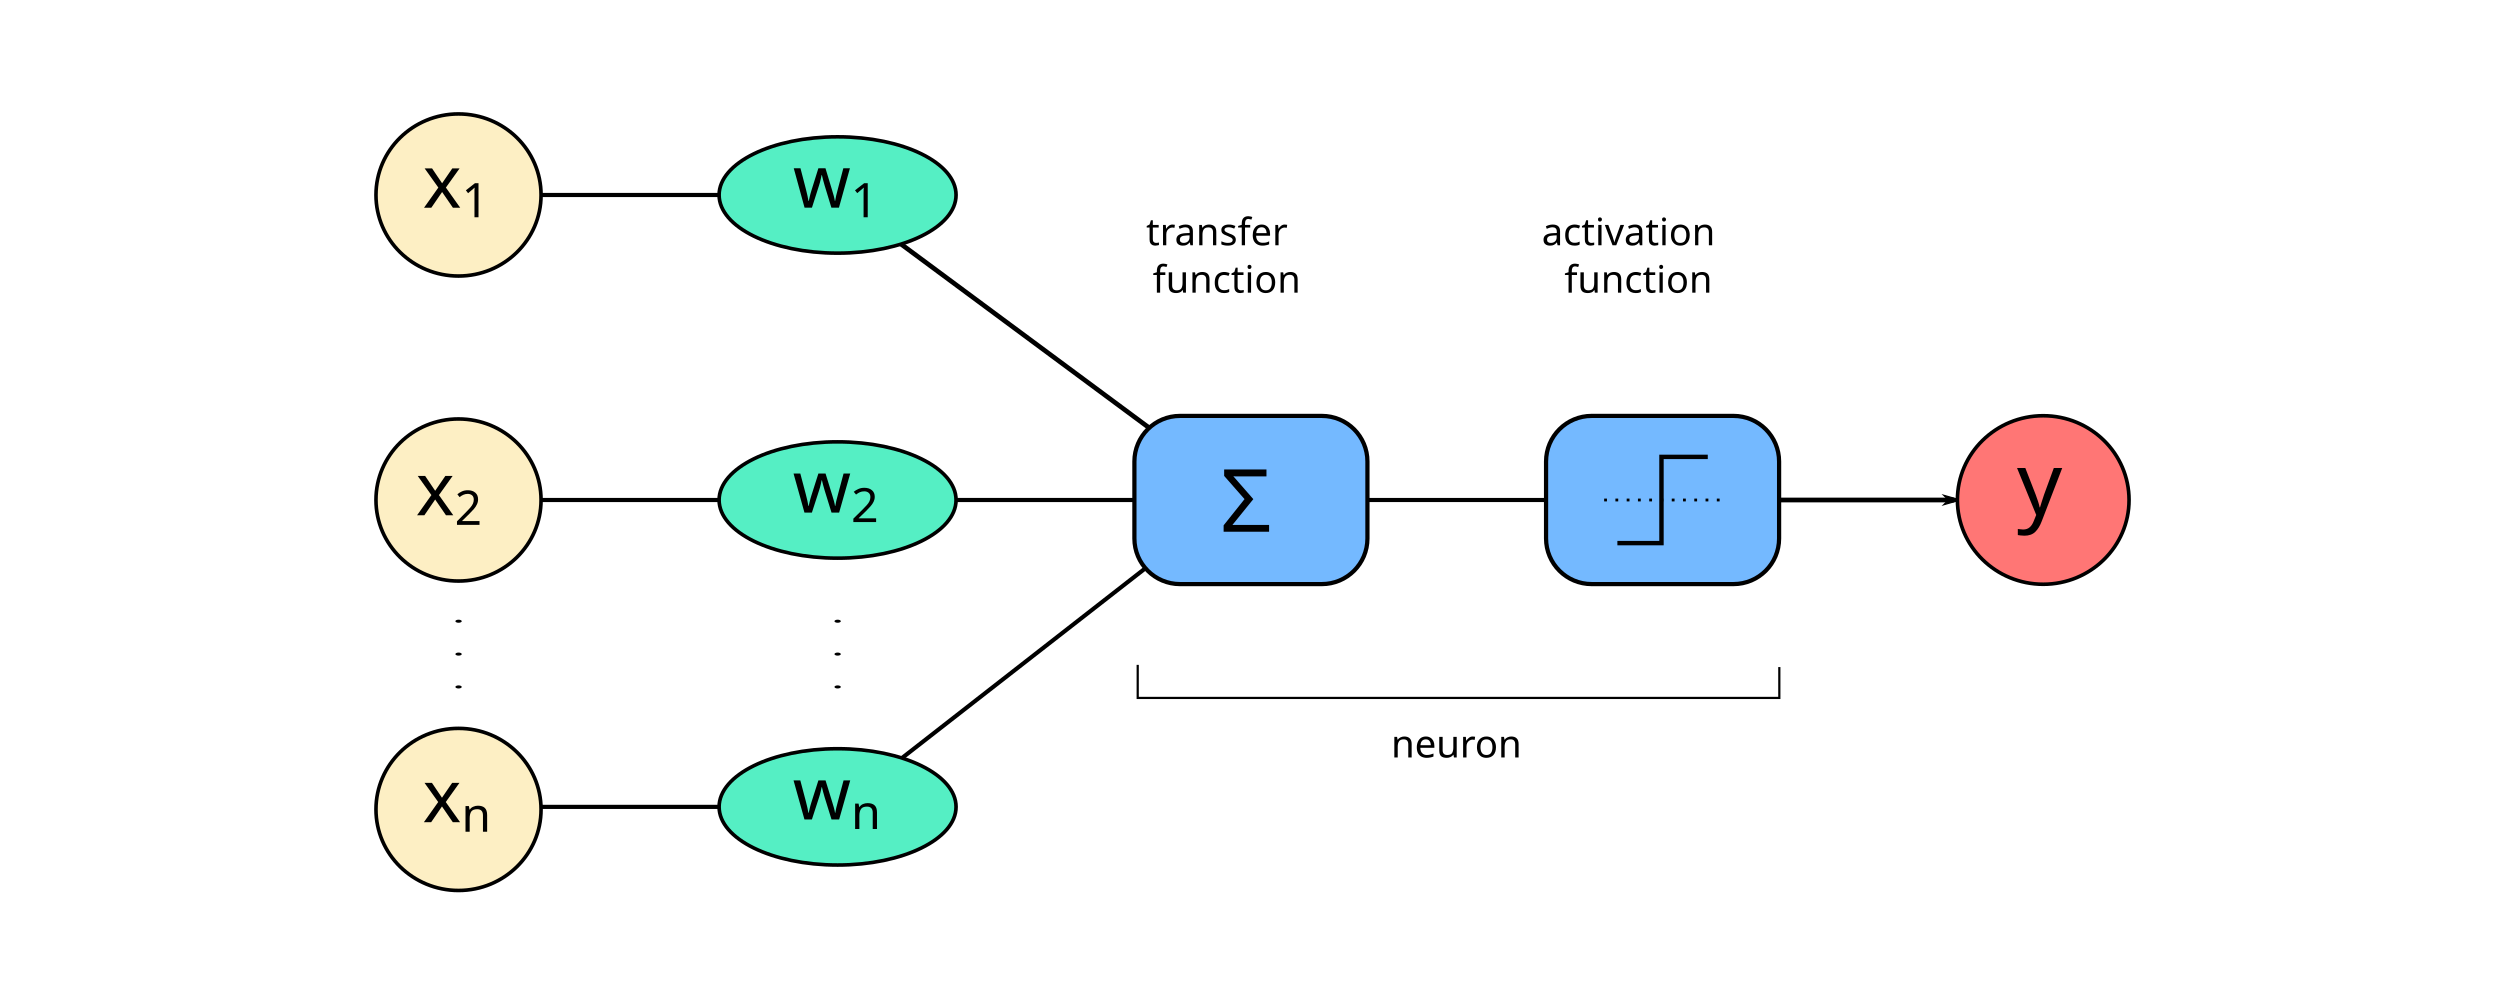
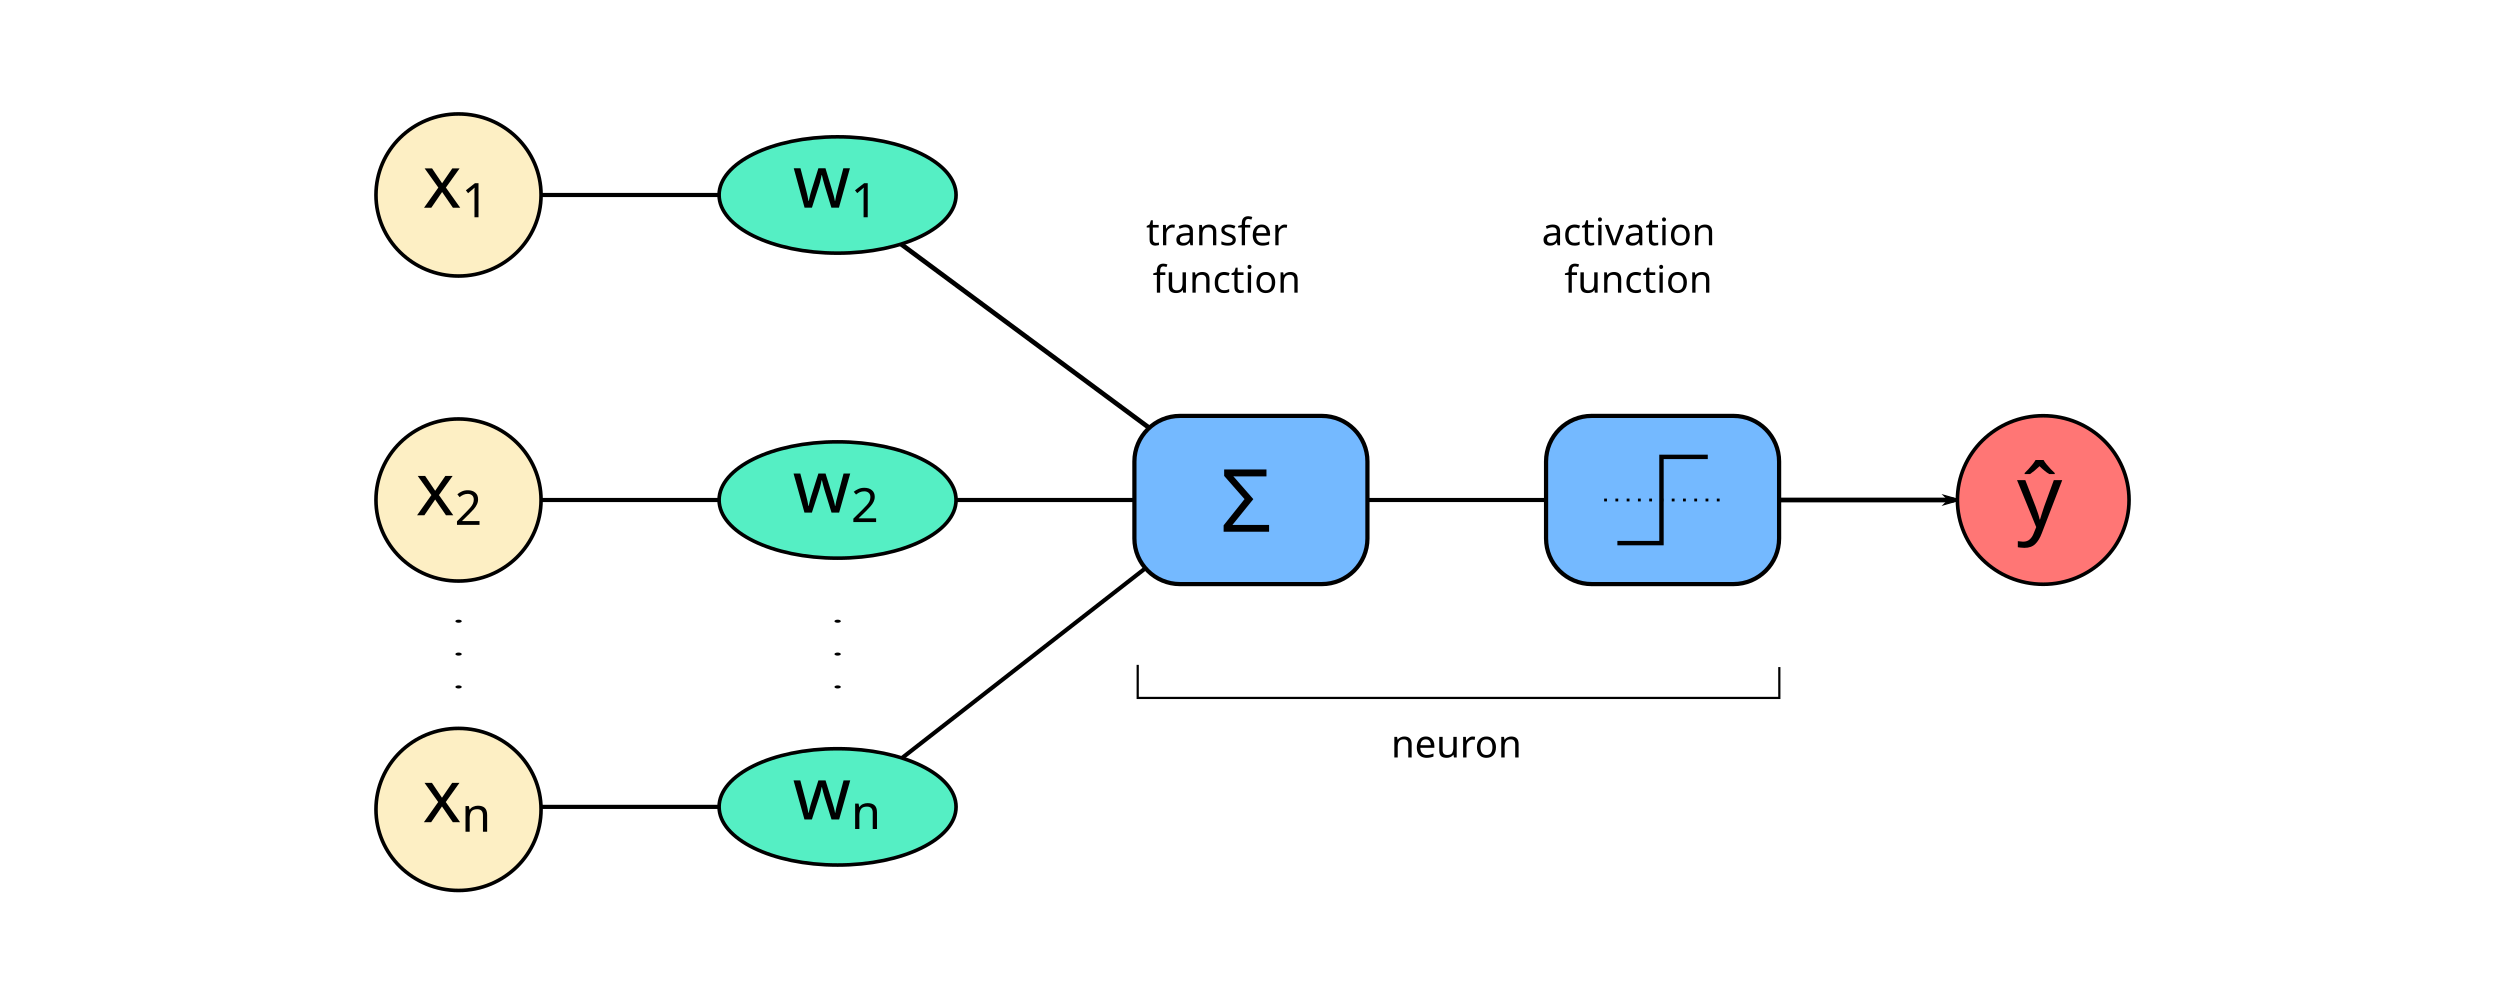
<svg xmlns="http://www.w3.org/2000/svg" id="svg8" version="1.1" viewBox="0 0 300 120" height="120mm" width="300mm">
  <defs id="defs2">
    <marker style="overflow:visible" id="Arrow1Send" refX="0" refY="0" orient="auto">
      <path transform="matrix(-0.2,0,0,-0.2,-1.2,0)" style="fill:#000000;fill-opacity:1;fill-rule:evenodd;stroke:#000000;stroke-width:1pt;stroke-opacity:1" d="M 0,0 5,-5 -12.5,0 5,5 Z" id="path1075" />
    </marker>
    <clipPath id="clipPath828" clipPathUnits="userSpaceOnUse">
      <g style="stroke:#000000;stroke-width:1;stroke-miterlimit:4;stroke-dasharray:none;stroke-opacity:1" id="use830" transform="translate(2.0669536e-5,1.737835e-5)">
        <circle id="circle116" cx="148.5" cy="192" r="23.382" style="fill:#ff7675;fill-opacity:1;stroke:#000000;stroke-width:1;stroke-linejoin:round;stroke-miterlimit:4;stroke-dasharray:none;stroke-opacity:1" />
        <text xml:space="preserve" style="font-style:normal;font-variant:normal;font-weight:normal;font-stretch:normal;font-size:12.347px;line-height:1.25;font-family:sans-serif;-inkscape-font-specification:'sans-serif, Normal';font-variant-ligatures:normal;font-variant-caps:normal;font-variant-numeric:normal;font-feature-settings:normal;text-align:start;letter-spacing:0px;word-spacing:0px;writing-mode:lr-tb;text-anchor:start;fill:#000000;fill-opacity:1;stroke:#000000;stroke-width:0;stroke-miterlimit:4;stroke-dasharray:none;stroke-opacity:1" x="144.846" y="194.092" id="text120">
          <tspan id="tspan118" x="144.846" y="194.092" style="font-style:normal;font-variant:normal;font-weight:normal;font-stretch:normal;font-size:12.347px;font-family:sans-serif;-inkscape-font-specification:'sans-serif, Normal';font-variant-ligatures:normal;font-variant-caps:normal;font-variant-numeric:normal;font-feature-settings:normal;text-align:start;writing-mode:lr-tb;text-anchor:start;stroke:#000000;stroke-width:0;stroke-miterlimit:4;stroke-dasharray:none;stroke-opacity:1">y</tspan>
        </text>
      </g>
    </clipPath>
  </defs>
  <g transform="translate(0,-177)" id="layer1">
    <path id="path1628" d="M 64.107,200.398 H 86.829" style="fill:#000000;fill-opacity:1;stroke:#000000;stroke-width:0.5;stroke-linecap:butt;stroke-linejoin:miter;stroke-miterlimit:4;stroke-dasharray:none;stroke-opacity:1" />
    <path style="fill:none;stroke:#000000;stroke-width:0.5;stroke-linecap:butt;stroke-linejoin:miter;stroke-miterlimit:4;stroke-dasharray:none;stroke-opacity:1" d="M 143.755,240.273 107.702,268.379" id="path1626" />
    <path id="path1613" d="M 64.281,273.825 H 87.003" style="fill:#000000;fill-opacity:1;stroke:#000000;stroke-width:0.5;stroke-linecap:butt;stroke-linejoin:miter;stroke-miterlimit:4;stroke-dasharray:none;stroke-opacity:1" />
    <path id="path1605" d="m 114.552,237 h 22.722" style="fill:#000000;fill-opacity:1;stroke:#000000;stroke-width:0.5;stroke-linecap:butt;stroke-linejoin:miter;stroke-miterlimit:4;stroke-dasharray:none;stroke-opacity:1" />
    <path id="path1045" d="m 107.25,205.645 31.464,23.3" style="fill:none;stroke:#000000;stroke-width:0.566;stroke-linecap:butt;stroke-linejoin:miter;stroke-miterlimit:4;stroke-dasharray:none;stroke-opacity:1" />
    <path style="fill:#000000;fill-opacity:1;stroke:#000000;stroke-width:0.567;stroke-linecap:butt;stroke-linejoin:miter;stroke-miterlimit:4;stroke-dasharray:none;stroke-opacity:1;marker-end:url(#Arrow1Send)" d="m 207.946,237 h 26.548" id="path1058" />
    <path style="fill:#000000;fill-opacity:1;stroke:#000000;stroke-width:0.5;stroke-linecap:butt;stroke-linejoin:miter;stroke-miterlimit:4;stroke-dasharray:none;stroke-opacity:1" d="M 64.281,237 H 87.003" id="path1043" />
    <path id="path1242" d="m 161.725,237 c 25.4,0 25.4,0 25.4,0" style="fill:none;stroke:#000000;stroke-width:0.5;stroke-linecap:butt;stroke-linejoin:miter;stroke-miterlimit:4;stroke-dasharray:none;stroke-opacity:1" />
    <g transform="translate(17.28425)" id="g130">
      <ellipse style="fill:#ff7675;fill-opacity:1;stroke:#000000;stroke-width:0.436;stroke-linejoin:round;stroke-miterlimit:4;stroke-dasharray:none;stroke-opacity:1" cy="237" cx="227.904" id="path10" rx="10.298" ry="10.112" />
-       <text id="text819" y="240.969" x="222.699" style="font-style:normal;font-variant:normal;font-weight:normal;font-stretch:normal;font-size:10.583px;line-height:1.25;font-family:sans-serif;-inkscape-font-specification:'sans-serif, Normal';font-variant-ligatures:normal;font-variant-caps:normal;font-variant-numeric:normal;font-feature-settings:normal;text-align:start;letter-spacing:0px;word-spacing:0px;writing-mode:lr-tb;text-anchor:start;fill:#000000;fill-opacity:1;stroke:#000000;stroke-width:0;stroke-miterlimit:4;stroke-dasharray:none;stroke-opacity:1" xml:space="preserve" transform="scale(1.009181,0.9909022)">
-         <tspan style="font-style:normal;font-variant:normal;font-weight:normal;font-stretch:normal;font-size:10.583px;font-family:sans-serif;-inkscape-font-specification:'sans-serif, Normal';font-variant-ligatures:normal;font-variant-caps:normal;font-variant-numeric:normal;font-feature-settings:normal;text-align:start;writing-mode:lr-tb;text-anchor:start;stroke:#000000;stroke-width:0;stroke-miterlimit:4;stroke-dasharray:none;stroke-opacity:1" y="240.969" x="222.699" id="tspan817">y</tspan>
+       <text id="text819" y="242.442" x="222.699" style="font-style:normal;font-variant:normal;font-weight:normal;font-stretch:normal;font-size:10.583px;line-height:1.25;font-family:sans-serif;-inkscape-font-specification:'sans-serif, Normal';font-variant-ligatures:normal;font-variant-caps:normal;font-variant-numeric:normal;font-feature-settings:normal;text-align:start;letter-spacing:0px;word-spacing:0px;writing-mode:lr-tb;text-anchor:start;fill:#000000;fill-opacity:1;stroke:#000000;stroke-width:0;stroke-miterlimit:4;stroke-dasharray:none;stroke-opacity:1" xml:space="preserve" transform="scale(1.009181,0.9909022)">
+         <tspan style="font-style:normal;font-variant:normal;font-weight:normal;font-stretch:normal;font-size:10.583px;font-family:sans-serif;-inkscape-font-specification:'sans-serif, Normal';font-variant-ligatures:normal;font-variant-caps:normal;font-variant-numeric:normal;font-feature-settings:normal;text-align:start;writing-mode:lr-tb;text-anchor:start;stroke:#000000;stroke-width:0;stroke-miterlimit:4;stroke-dasharray:none;stroke-opacity:1" y="242.442" x="222.699" id="tspan817">ŷ</tspan>
      </text>
    </g>
    <g transform="translate(7.822254,-1.486104)" id="g1216">
      <rect style="fill:#74b9ff;fill-opacity:1;stroke:#000000;stroke-width:0.507;stroke-linejoin:round;stroke-miterlimit:4;stroke-dasharray:none;stroke-opacity:1" id="rect873" width="27.964" height="20.182" x="177.705" y="228.395" ry="5.473" />
      <path style="fill:none;stroke:#000000;stroke-width:0.338;stroke-linecap:butt;stroke-linejoin:miter;stroke-miterlimit:4;stroke-dasharray:0.338, 1.014;stroke-dashoffset:0;stroke-opacity:1" d="m 184.675,238.486 h 14.287" id="path3793" />
      <path style="fill:none;stroke:#000000;stroke-width:0.529;stroke-linecap:butt;stroke-linejoin:miter;stroke-miterlimit:4;stroke-dasharray:none;stroke-opacity:1" d="m 186.263,243.66 h 5.292 v -10.348 h 5.556" id="path4606" />
    </g>
    <g transform="matrix(0.4404443,0,0,0.4324666,63.97847,134.9027)" id="g977">
      <g id="g1350">
        <ellipse ry="16.14" rx="32.279" cy="151.445" cx="82.942" id="path913" style="fill:#55efc4;fill-opacity:1;stroke:#000000;stroke-width:1;stroke-linejoin:round;stroke-miterlimit:4;stroke-dasharray:none;stroke-opacity:1" />
        <text xml:space="preserve" style="font-style:normal;font-variant:normal;font-weight:normal;font-stretch:normal;font-size:20.208px;line-height:1.25;font-family:sans-serif;-inkscape-font-specification:'sans-serif, Normal';font-variant-ligatures:normal;font-variant-caps:normal;font-variant-numeric:normal;font-feature-settings:normal;text-align:start;letter-spacing:0px;word-spacing:0px;writing-mode:lr-tb;text-anchor:start;fill:#000000;fill-opacity:1;stroke:none;stroke-width:0.606" x="71.438" y="153.572" id="text1312" transform="scale(0.9909022,1.009181)">
          <tspan id="tspan1310" x="71.438" y="153.572" style="font-style:normal;font-variant:normal;font-weight:normal;font-stretch:normal;font-size:20.208px;font-family:sans-serif;-inkscape-font-specification:'sans-serif, Normal';font-variant-ligatures:normal;font-variant-caps:normal;font-variant-numeric:normal;font-feature-settings:normal;text-align:start;writing-mode:lr-tb;text-anchor:start;stroke-width:0.606">w<tspan style="font-size:65%;baseline-shift:sub" id="tspan1316">1</tspan>
          </tspan>
        </text>
      </g>
    </g>
    <g transform="matrix(0.4404443,0,0,0.4324666,63.97847,131.4768)" id="g971">
      <g id="g1344">
        <ellipse style="fill:#55efc4;fill-opacity:1;stroke:#000000;stroke-width:1;stroke-linejoin:round;stroke-miterlimit:4;stroke-dasharray:none;stroke-opacity:1" id="ellipse944" cx="82.942" cy="244.003" rx="32.279" ry="16.14" />
        <text id="text961" y="247.508" x="70.728" style="font-style:normal;font-weight:normal;font-size:10.583px;line-height:1.25;font-family:sans-serif;letter-spacing:0px;word-spacing:0px;fill:#000000;fill-opacity:1;stroke:none;stroke-width:0.265" xml:space="preserve">
          <tspan style="font-style:normal;font-variant:normal;font-weight:normal;font-stretch:normal;font-size:20.208px;font-family:sans-serif;-inkscape-font-specification:'sans-serif, Normal';font-variant-ligatures:normal;font-variant-caps:normal;font-variant-numeric:normal;font-feature-settings:normal;text-align:start;writing-mode:lr-tb;text-anchor:start;stroke-width:0.265" y="247.508" x="70.728" id="tspan959">w<tspan style="font-size:65%;baseline-shift:sub" id="tspan1338">2</tspan>
          </tspan>
        </text>
      </g>
    </g>
    <g transform="translate(-13.95576,-5.291661)" id="g1234">
      <rect ry="5.473" y="232.201" x="150.084" height="20.182" width="27.964" id="rect1218" style="fill:#74b9ff;fill-opacity:1;stroke:#000000;stroke-width:0.507;stroke-linejoin:round;stroke-miterlimit:4;stroke-dasharray:none;stroke-opacity:1" />
      <text transform="scale(1.009181,0.9909022)" id="text1222" y="248.364" x="158.953" style="font-style:normal;font-variant:normal;font-weight:normal;font-stretch:normal;font-size:10.583px;line-height:1.25;font-family:sans-serif;-inkscape-font-specification:'sans-serif, Normal';font-variant-ligatures:normal;font-variant-caps:normal;font-variant-numeric:normal;font-feature-settings:normal;text-align:start;letter-spacing:0px;word-spacing:0px;writing-mode:lr-tb;text-anchor:start;fill:#000000;fill-opacity:1;stroke:none;stroke-width:0.115" xml:space="preserve">
        <tspan id="tspan1229" x="158.953" y="248.364">Σ</tspan>
      </text>
    </g>
    <g transform="translate(-7.782928)" id="g1611">
      <ellipse style="fill:#fdefc4;fill-opacity:1;stroke:#000000;stroke-width:0.436;stroke-linejoin:round;stroke-miterlimit:4;stroke-dasharray:none;stroke-opacity:1" id="circle1252" cx="62.804" cy="274.131" rx="9.905" ry="9.726" />
      <text xml:space="preserve" style="font-style:normal;font-weight:normal;font-size:10.583px;line-height:1.25;font-family:sans-serif;letter-spacing:0px;word-spacing:0px;fill:#000000;fill-opacity:1;stroke:none;stroke-width:0.436;stroke-miterlimit:4;stroke-dasharray:none" x="58.494" y="275.661" id="text1268">
        <tspan id="tspan1266" x="58.494" y="275.661" style="font-style:normal;font-variant:normal;font-weight:normal;font-stretch:normal;font-size:8.819px;font-family:sans-serif;-inkscape-font-specification:'sans-serif, Normal';font-variant-ligatures:normal;font-variant-caps:normal;font-variant-numeric:normal;font-feature-settings:normal;text-align:start;writing-mode:lr-tb;text-anchor:start;stroke-width:0.436;stroke-miterlimit:4;stroke-dasharray:none">x<tspan id="tspan1326" style="font-size:65%;baseline-shift:sub">n</tspan>
        </tspan>
      </text>
    </g>
    <g transform="translate(-9.174057,6.566315)" id="g1292">
      <ellipse cy="230.434" cx="64.195" id="circle1015" style="fill:#fdefc4;fill-opacity:1;stroke:#000000;stroke-width:0.436;stroke-linejoin:round;stroke-miterlimit:4;stroke-dasharray:none;stroke-opacity:1" rx="9.905" ry="9.726" />
      <text xml:space="preserve" style="font-style:normal;font-weight:normal;font-size:10.583px;line-height:1.25;font-family:sans-serif;letter-spacing:0px;word-spacing:0px;fill:#000000;fill-opacity:1;stroke:none;stroke-width:0.265" x="59.067" y="232.269" id="text1284">
        <tspan id="tspan1282" x="59.067" y="232.269" style="font-style:normal;font-variant:normal;font-weight:normal;font-stretch:normal;font-size:8.819px;font-family:sans-serif;-inkscape-font-specification:'sans-serif, Normal';font-variant-ligatures:normal;font-variant-caps:normal;font-variant-numeric:normal;font-feature-settings:normal;text-align:start;writing-mode:lr-tb;text-anchor:start;stroke-width:0.265">x<tspan id="tspan1324" style="font-size:65%;baseline-shift:sub">2</tspan>
        </tspan>
      </text>
    </g>
    <g transform="translate(-9.497505)" id="g1336">
      <ellipse style="fill:#fdefc4;fill-opacity:1;stroke:#000000;stroke-width:0.436;stroke-linejoin:round;stroke-miterlimit:4;stroke-dasharray:none;stroke-opacity:1" id="path965" cx="64.519" cy="200.398" rx="9.905" ry="9.726" />
      <text xml:space="preserve" style="font-style:normal;font-weight:normal;font-size:10.583px;line-height:1.25;font-family:sans-serif;letter-spacing:0px;word-spacing:0px;fill:#000000;fill-opacity:1;stroke:none;stroke-width:0.265" x="60.223" y="201.927" id="text1300">
        <tspan id="tspan1298" x="60.223" y="201.927" style="font-style:normal;font-variant:normal;font-weight:normal;font-stretch:normal;font-size:8.819px;font-family:sans-serif;-inkscape-font-specification:'sans-serif, Normal';font-variant-ligatures:normal;font-variant-caps:normal;font-variant-numeric:normal;font-feature-settings:normal;text-align:start;writing-mode:lr-tb;text-anchor:start;stroke-width:0.265">x<tspan style="font-size:65%;baseline-shift:sub" id="tspan1322">1</tspan>
        </tspan>
      </text>
    </g>
    <g id="g1379" transform="matrix(0.4404443,0,0,0.4324666,63.97847,168.3021)">
      <g id="g1377">
        <ellipse ry="16.14" rx="32.279" cy="244.003" cx="82.942" id="ellipse1369" style="fill:#55efc4;fill-opacity:1;stroke:#000000;stroke-width:1;stroke-linejoin:round;stroke-miterlimit:4;stroke-dasharray:none;stroke-opacity:1" />
        <text xml:space="preserve" style="font-style:normal;font-weight:normal;font-size:10.583px;line-height:1.25;font-family:sans-serif;letter-spacing:0px;word-spacing:0px;fill:#000000;fill-opacity:1;stroke:none;stroke-width:0.265" x="70.728" y="247.508" id="text1375">
          <tspan id="tspan1373" x="70.728" y="247.508" style="font-style:normal;font-variant:normal;font-weight:normal;font-stretch:normal;font-size:20.208px;font-family:sans-serif;-inkscape-font-specification:'sans-serif, Normal';font-variant-ligatures:normal;font-variant-caps:normal;font-variant-numeric:normal;font-feature-settings:normal;text-align:start;writing-mode:lr-tb;text-anchor:start;stroke-width:0.265">w<tspan id="tspan1383" style="font-size:65%;baseline-shift:sub">n</tspan>
          </tspan>
        </text>
      </g>
    </g>
    <text xml:space="preserve" style="font-style:normal;font-variant:normal;font-weight:normal;font-stretch:normal;font-size:4.53px;line-height:1.25;font-family:'Times New Roman';-inkscape-font-specification:'Times New Roman, Normal';font-variant-ligatures:normal;font-variant-caps:normal;font-variant-numeric:normal;font-feature-settings:normal;text-align:start;letter-spacing:0px;word-spacing:0px;writing-mode:lr-tb;text-anchor:start;fill:#000000;fill-opacity:1;stroke:none;stroke-width:0.113" x="-70.581" y="361.311" id="text1391" transform="scale(-1.435558,0.6965935)">
      <tspan id="tspan1385" x="-70.581" y="361.311" style="font-style:normal;font-variant:normal;font-weight:normal;font-stretch:normal;font-size:4.53px;font-family:'Times New Roman';-inkscape-font-specification:'Times New Roman, Normal';font-variant-ligatures:normal;font-variant-caps:normal;font-variant-numeric:normal;font-feature-settings:normal;text-align:start;writing-mode:lr-tb;text-anchor:start;stroke-width:0.113">.</tspan>
      <tspan x="-70.581" y="366.973" style="font-style:normal;font-variant:normal;font-weight:normal;font-stretch:normal;font-size:4.53px;font-family:'Times New Roman';-inkscape-font-specification:'Times New Roman, Normal';font-variant-ligatures:normal;font-variant-caps:normal;font-variant-numeric:normal;font-feature-settings:normal;text-align:start;writing-mode:lr-tb;text-anchor:start;stroke-width:0.113" id="tspan1387">.</tspan>
      <tspan x="-70.581" y="372.635" style="font-style:normal;font-variant:normal;font-weight:normal;font-stretch:normal;font-size:4.53px;font-family:'Times New Roman';-inkscape-font-specification:'Times New Roman, Normal';font-variant-ligatures:normal;font-variant-caps:normal;font-variant-numeric:normal;font-feature-settings:normal;text-align:start;writing-mode:lr-tb;text-anchor:start;stroke-width:0.113" id="tspan1389">.</tspan>
    </text>
    <text id="text77" y="206.43" x="199.568" style="font-style:normal;font-weight:normal;font-size:4.554px;line-height:1.25;font-family:sans-serif;letter-spacing:0px;word-spacing:0px;fill:#000000;fill-opacity:1;stroke:none;stroke-width:0.114" xml:space="preserve">
      <tspan style="font-style:normal;font-variant:normal;font-weight:normal;font-stretch:normal;font-size:4.554px;font-family:sans-serif;-inkscape-font-specification:'sans-serif, Normal';font-variant-ligatures:normal;font-variant-caps:normal;font-variant-numeric:normal;font-feature-settings:normal;text-align:center;writing-mode:lr-tb;text-anchor:middle;stroke-width:0.114" y="206.43" x="199.568" id="tspan75">activation</tspan>
      <tspan id="tspan79" style="font-style:normal;font-variant:normal;font-weight:normal;font-stretch:normal;font-size:4.554px;font-family:sans-serif;-inkscape-font-specification:'sans-serif, Normal';font-variant-ligatures:normal;font-variant-caps:normal;font-variant-numeric:normal;font-feature-settings:normal;text-align:center;writing-mode:lr-tb;text-anchor:middle;stroke-width:0.114" y="212.122" x="199.568">function</tspan>
    </text>
    <text xml:space="preserve" style="font-style:normal;font-weight:normal;font-size:4.554px;line-height:1.25;font-family:sans-serif;letter-spacing:0px;word-spacing:0px;fill:#000000;fill-opacity:1;stroke:none;stroke-width:0.114" x="150.169" y="206.43" id="text85">
      <tspan id="tspan81" x="150.169" y="206.43" style="font-style:normal;font-variant:normal;font-weight:normal;font-stretch:normal;font-size:4.554px;font-family:sans-serif;-inkscape-font-specification:'sans-serif, Normal';font-variant-ligatures:normal;font-variant-caps:normal;font-variant-numeric:normal;font-feature-settings:normal;text-align:center;writing-mode:lr-tb;text-anchor:middle;stroke-width:0.114">transfer</tspan>
      <tspan x="150.169" y="212.122" style="font-style:normal;font-variant:normal;font-weight:normal;font-stretch:normal;font-size:4.554px;font-family:sans-serif;-inkscape-font-specification:'sans-serif, Normal';font-variant-ligatures:normal;font-variant-caps:normal;font-variant-numeric:normal;font-feature-settings:normal;text-align:center;writing-mode:lr-tb;text-anchor:middle;stroke-width:0.114" id="tspan83">function</tspan>
    </text>
    <text transform="scale(-1.435558,0.6965935)" id="text88" y="361.311" x="-38.894" style="font-style:normal;font-variant:normal;font-weight:normal;font-stretch:normal;font-size:4.53px;line-height:1.25;font-family:'Times New Roman';-inkscape-font-specification:'Times New Roman, Normal';font-variant-ligatures:normal;font-variant-caps:normal;font-variant-numeric:normal;font-feature-settings:normal;text-align:start;letter-spacing:0px;word-spacing:0px;writing-mode:lr-tb;text-anchor:start;fill:#000000;fill-opacity:1;stroke:none;stroke-width:0.113" xml:space="preserve">
      <tspan style="font-style:normal;font-variant:normal;font-weight:normal;font-stretch:normal;font-size:4.53px;font-family:'Times New Roman';-inkscape-font-specification:'Times New Roman, Normal';font-variant-ligatures:normal;font-variant-caps:normal;font-variant-numeric:normal;font-feature-settings:normal;text-align:start;writing-mode:lr-tb;text-anchor:start;stroke-width:0.113" y="361.311" x="-38.894" id="tspan82">.</tspan>
      <tspan id="tspan84" style="font-style:normal;font-variant:normal;font-weight:normal;font-stretch:normal;font-size:4.53px;font-family:'Times New Roman';-inkscape-font-specification:'Times New Roman, Normal';font-variant-ligatures:normal;font-variant-caps:normal;font-variant-numeric:normal;font-feature-settings:normal;text-align:start;writing-mode:lr-tb;text-anchor:start;stroke-width:0.113" y="366.973" x="-38.894">.</tspan>
      <tspan id="tspan86" style="font-style:normal;font-variant:normal;font-weight:normal;font-stretch:normal;font-size:4.53px;font-family:'Times New Roman';-inkscape-font-specification:'Times New Roman, Normal';font-variant-ligatures:normal;font-variant-caps:normal;font-variant-numeric:normal;font-feature-settings:normal;text-align:start;writing-mode:lr-tb;text-anchor:start;stroke-width:0.113" y="372.635" x="-38.894">.</tspan>
    </text>
    <path id="path81" d="m 136.525,256.783 v 3.969 h 76.994 v -3.704" style="fill:none;stroke:#000000;stroke-width:0.265px;stroke-linecap:butt;stroke-linejoin:miter;stroke-opacity:1" />
    <text id="text87" y="267.896" x="166.931" style="font-style:normal;font-weight:normal;font-size:10.583px;line-height:1.25;font-family:sans-serif;letter-spacing:0px;word-spacing:0px;fill:#000000;fill-opacity:1;stroke:none;stroke-width:0.265" xml:space="preserve">
      <tspan style="font-style:normal;font-variant:normal;font-weight:normal;font-stretch:normal;font-size:4.586px;font-family:sans-serif;-inkscape-font-specification:'sans-serif, Normal';font-variant-ligatures:normal;font-variant-caps:normal;font-variant-numeric:normal;font-feature-settings:normal;text-align:start;writing-mode:lr-tb;text-anchor:start;stroke-width:0.265" y="267.896" x="166.931" id="tspan85">neuron</tspan>
    </text>
  </g>
</svg>
